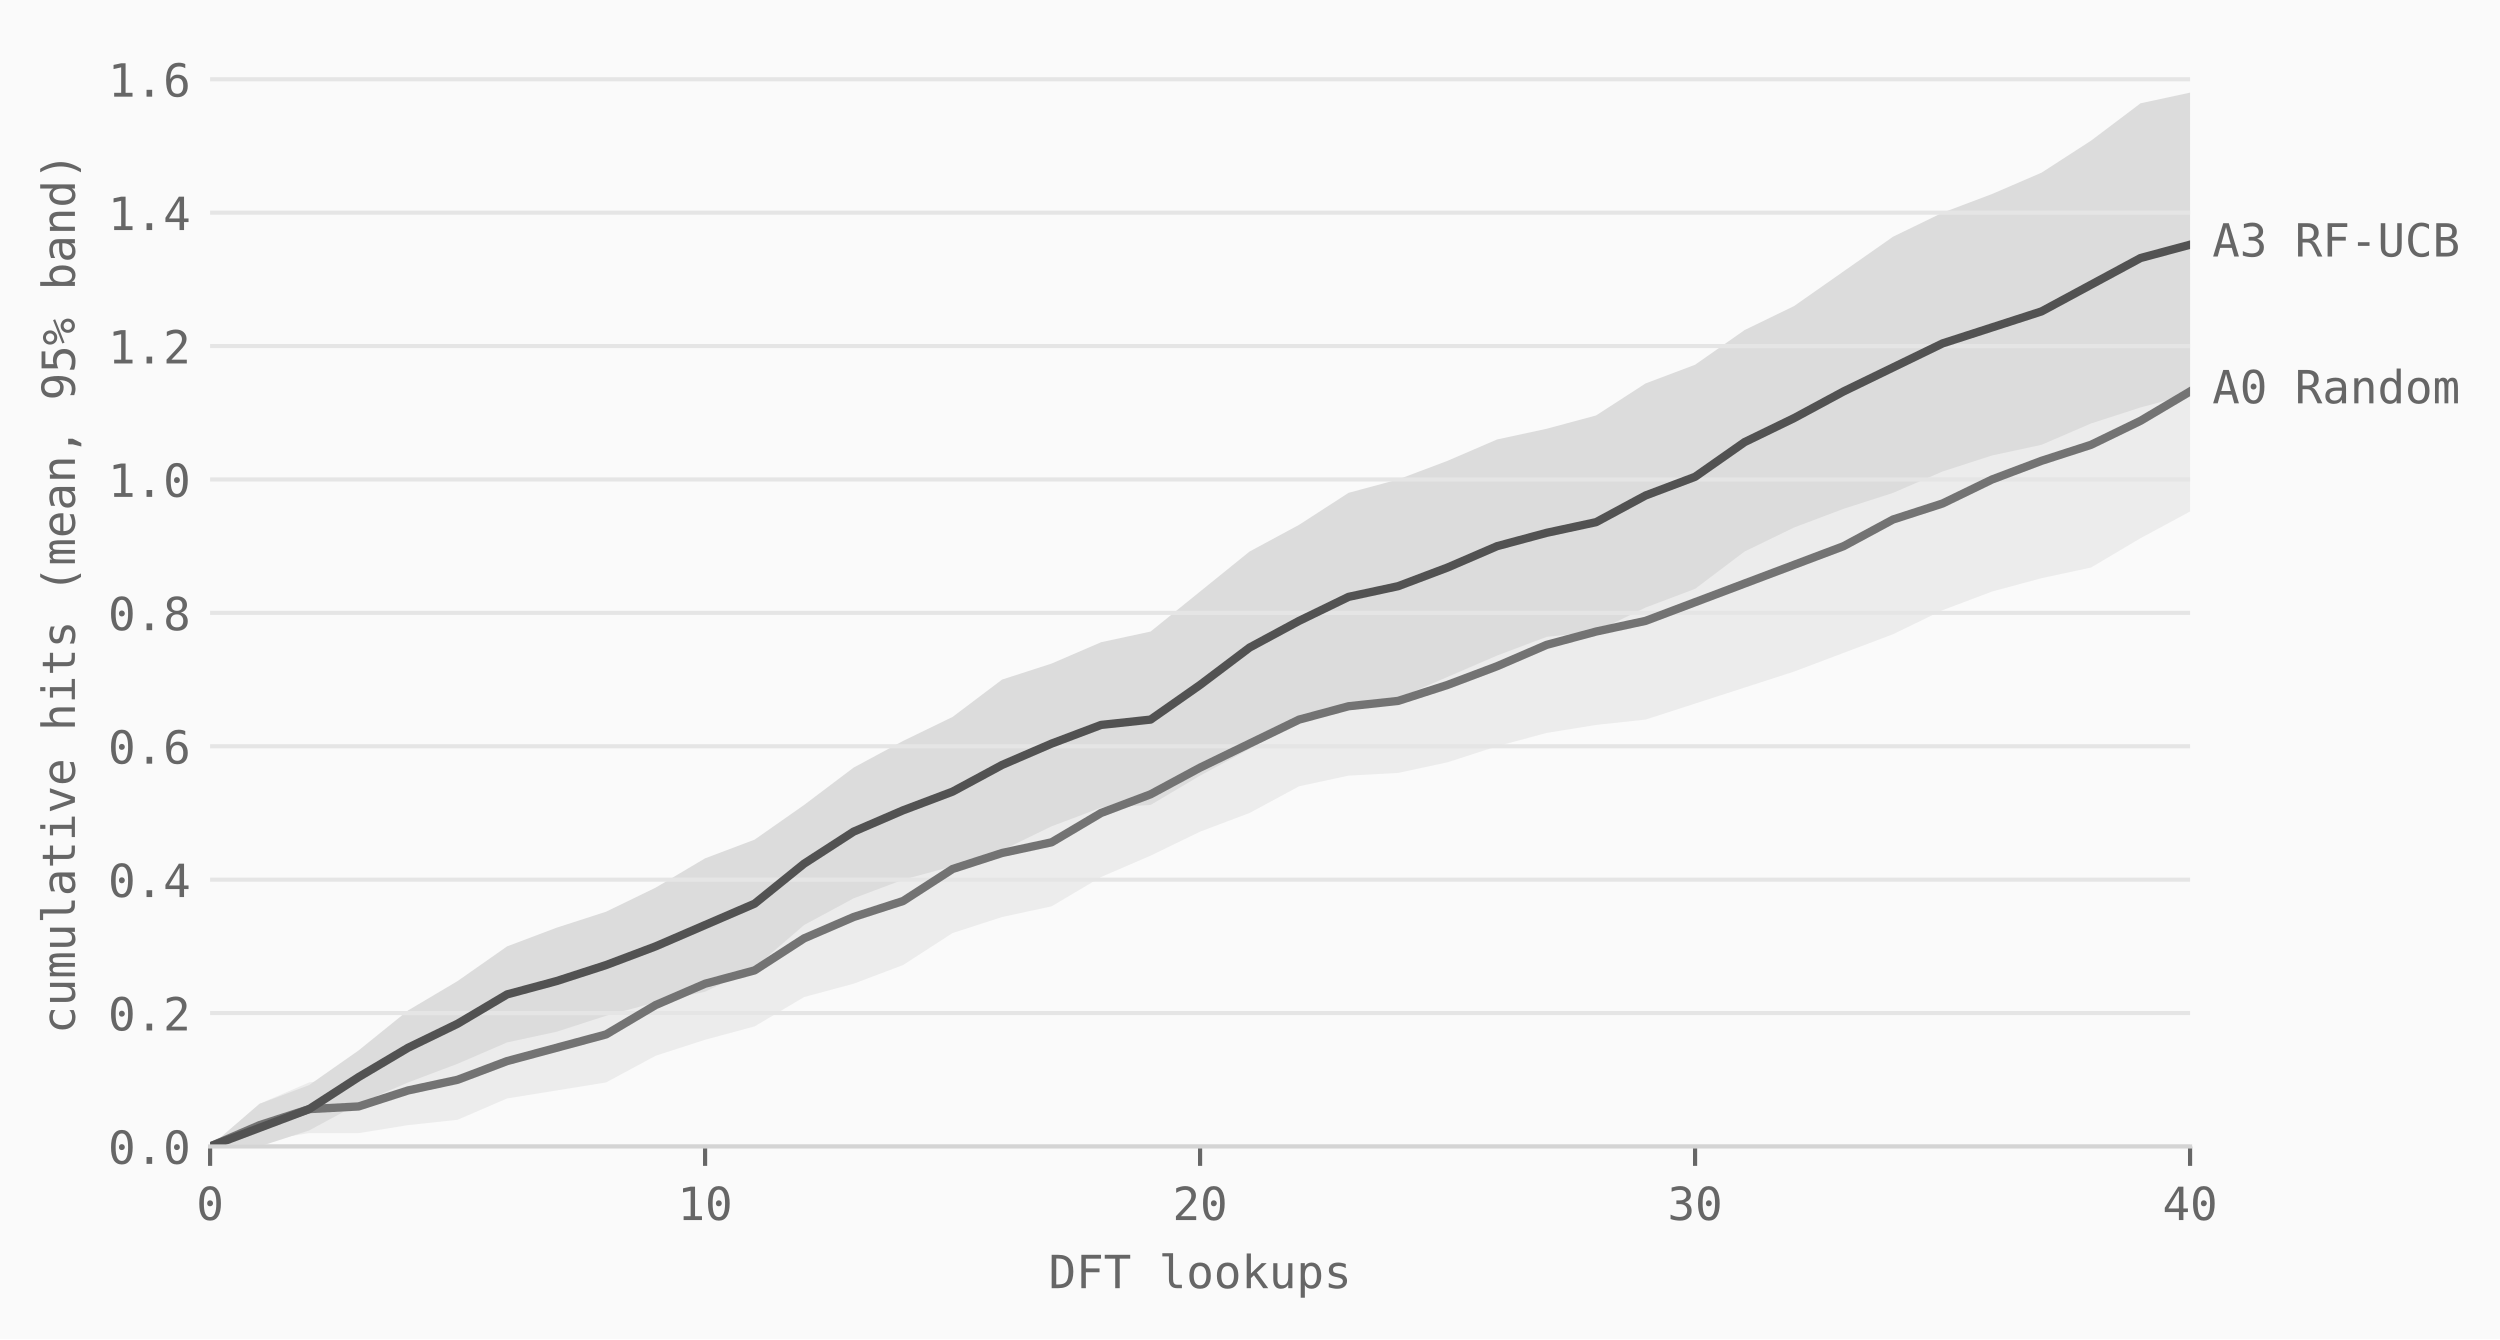
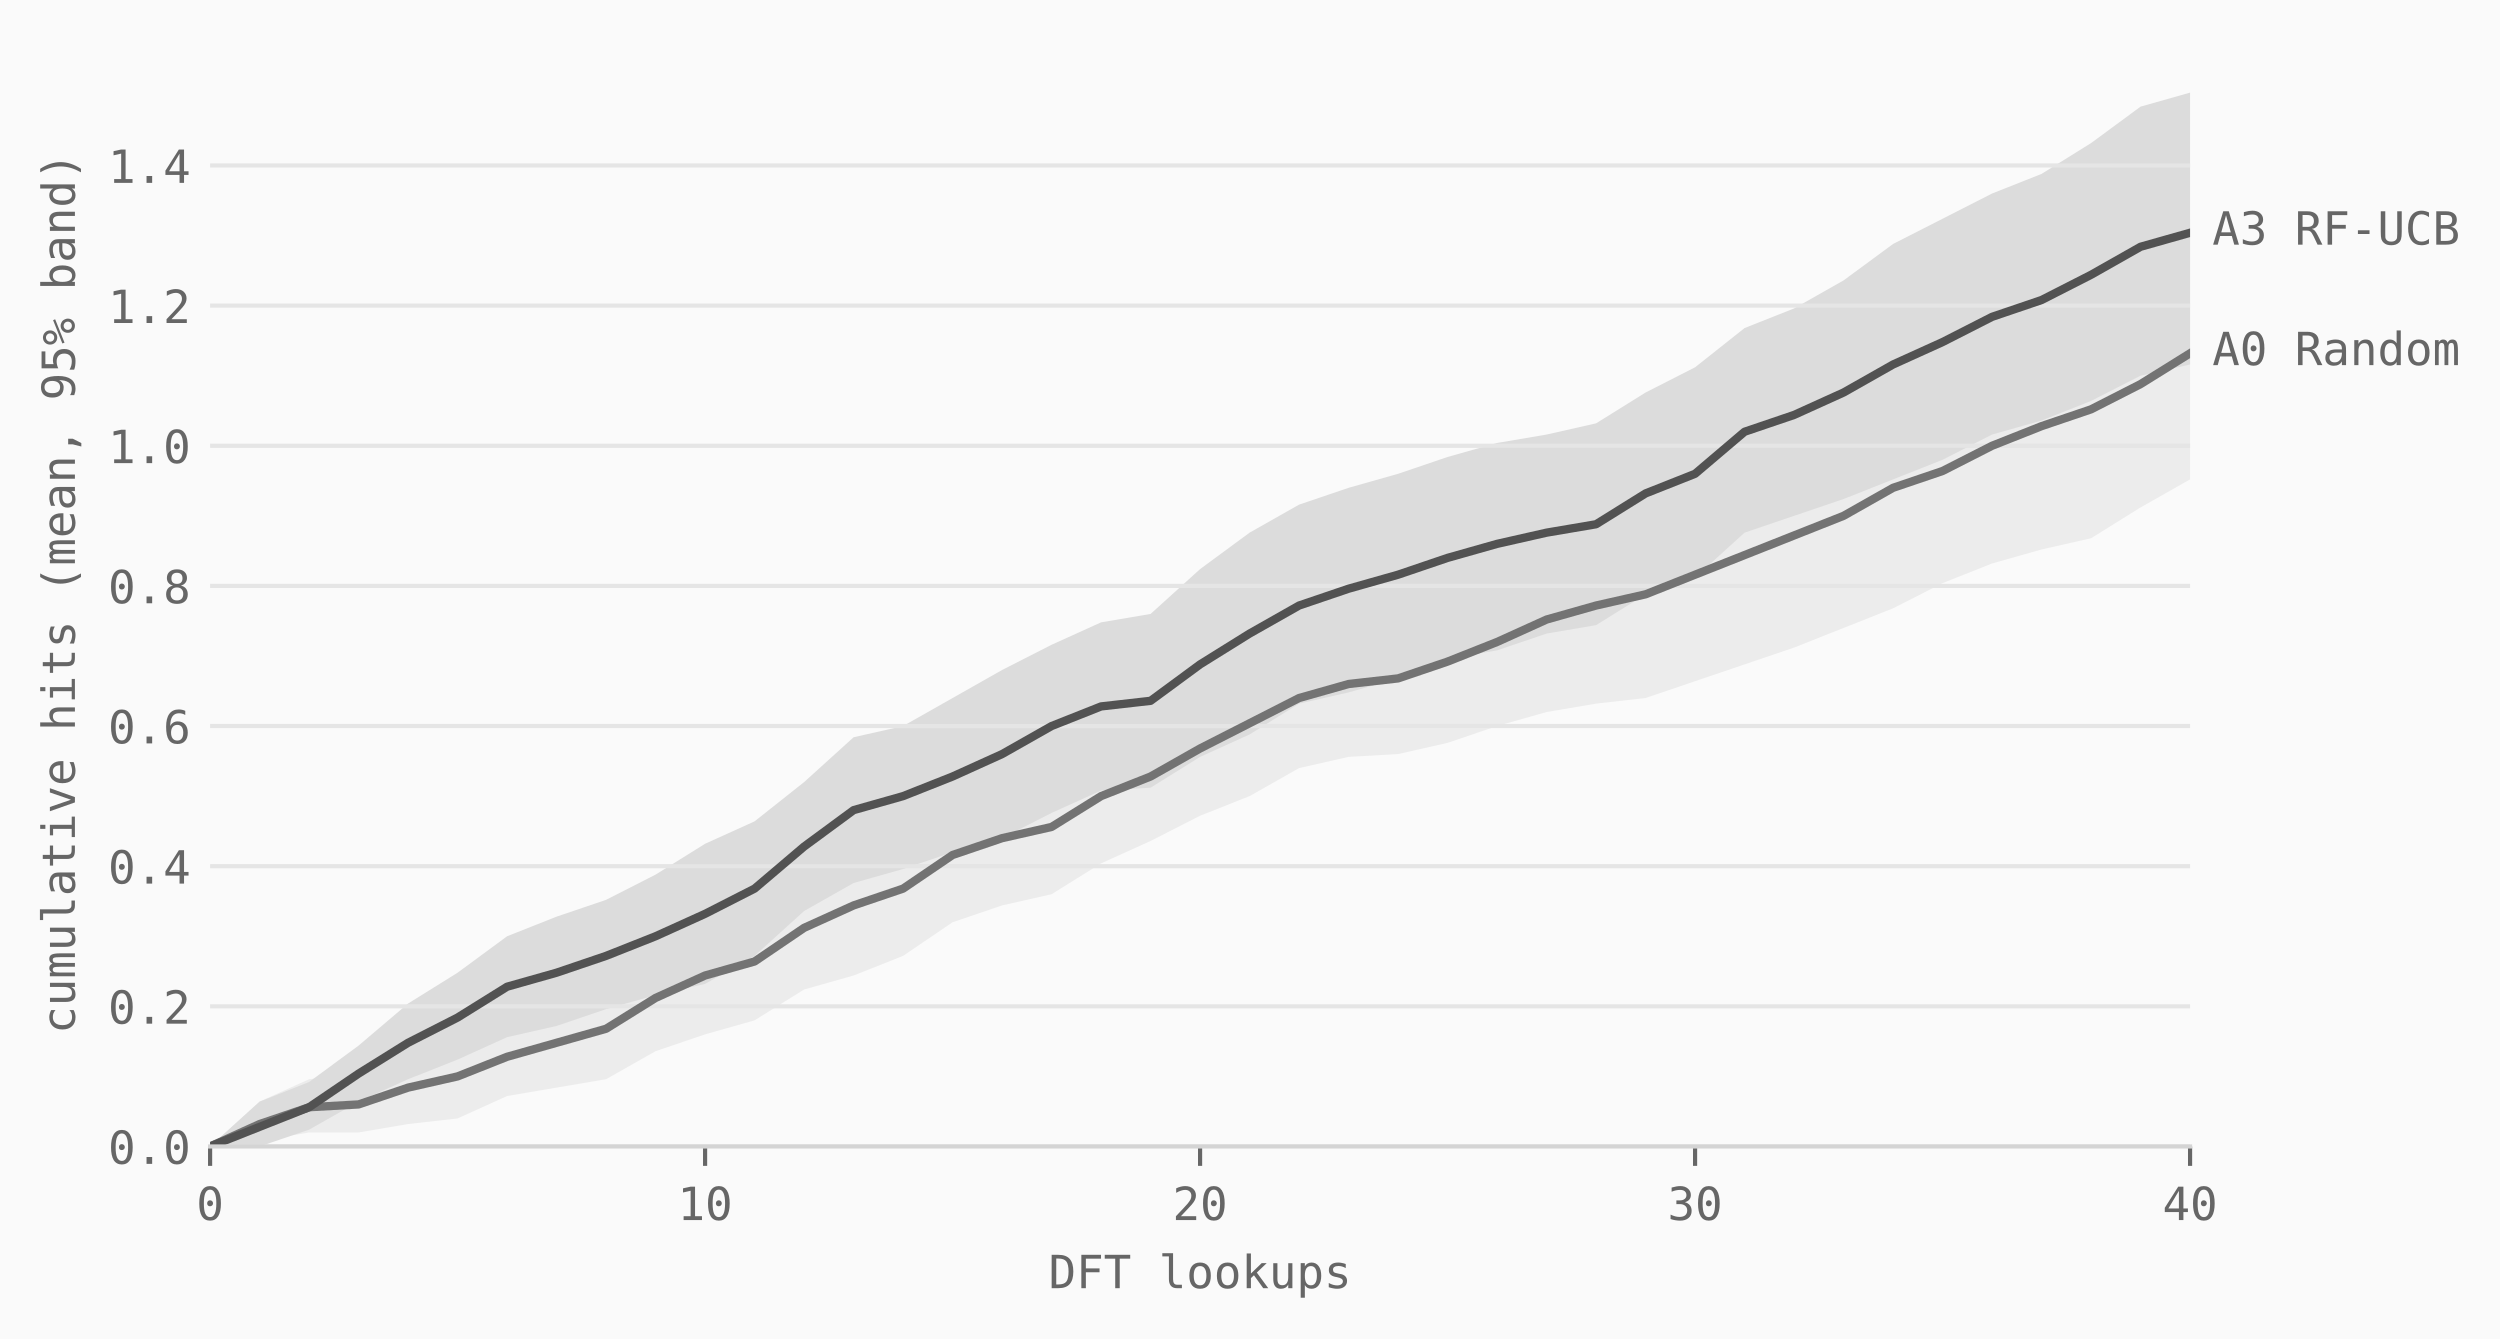
<svg xmlns="http://www.w3.org/2000/svg" xmlns:xlink="http://www.w3.org/1999/xlink" width="450.916pt" height="241.528pt" viewBox="0 0 450.916 241.528" version="1.1">
  <defs>
    <style type="text/css">*{stroke-linejoin: round; stroke-linecap: butt}</style>
  </defs>
  <g id="figure_1">
    <g id="patch_1">
      <path d="M 0 241.528  L 450.916 241.528  L 450.916 0  L 0 0  z " style="fill: #fafafa" />
    </g>
    <g id="axes_1">
      <g id="patch_2">
        <path d="M 37.895 206.784  L 395.015 206.784  L 395.015 7.2  L 37.895 7.2  L 37.895 206.784  z " style="fill: none" />
      </g>
      <g id="FillBetweenPolyCollection_1">
        <defs>
-           <path id="m1e85ffa074" d="M 37.895 -34.744  L 37.895 -34.744  L 46.823 -35.707  L 55.751 -37.151  L 64.679 -37.151  L 73.607 -38.594  L 82.535 -39.557  L 91.463 -43.406  L 100.391 -44.85  L 109.319 -46.294  L 118.247 -51.106  L 127.175 -53.993  L 136.103 -56.399  L 145.031 -61.693  L 153.959 -64.099  L 162.887 -67.467  L 171.815 -73.242  L 180.743 -76.129  L 189.671 -78.054  L 198.599 -83.347  L 207.527 -87.197  L 216.455 -91.528  L 225.383 -94.896  L 234.311 -99.709  L 243.239 -101.633  L 252.167 -102.115  L 261.095 -104.039  L 270.023 -106.927  L 278.951 -109.333  L 287.879 -110.776  L 296.807 -111.739  L 305.735 -114.626  L 314.663 -117.513  L 323.591 -120.401  L 332.519 -123.769  L 341.447 -127.138  L 350.375 -131.469  L 359.303 -134.837  L 368.231 -137.243  L 377.159 -139.168  L 386.087 -144.462  L 395.015 -149.274  L 395.015 -194.027  L 395.015 -194.027  L 386.087 -187.771  L 377.159 -184.402  L 368.231 -181.515  L 359.303 -176.703  L 350.375 -171.41  L 341.447 -170.447  L 332.519 -163.71  L 323.591 -161.304  L 314.663 -156.973  L 305.735 -153.123  L 296.807 -148.792  L 287.879 -145.424  L 278.951 -142.055  L 270.023 -136.281  L 261.095 -132.912  L 252.167 -129.063  L 243.239 -127.619  L 234.311 -124.732  L 225.383 -120.401  L 216.455 -115.107  L 207.527 -109.814  L 198.599 -106.446  L 189.671 -101.152  L 180.743 -99.709  L 171.815 -96.34  L 162.887 -90.565  L 153.959 -88.641  L 145.031 -83.347  L 136.103 -77.091  L 127.175 -74.685  L 118.247 -69.873  L 109.319 -64.099  L 100.391 -60.73  L 91.463 -57.362  L 82.535 -53.512  L 73.607 -51.587  L 64.679 -47.256  L 55.751 -46.294  L 46.823 -42.444  L 37.895 -34.744  z " />
+           <path id="m60f92e7e25" d="M 37.895 -34.744  L 37.895 -34.744  L 46.823 -35.756  L 55.751 -37.272  L 64.679 -37.272  L 73.607 -38.789  L 82.535 -39.8  L 91.463 -43.844  L 100.391 -45.361  L 109.319 -46.877  L 118.247 -51.933  L 127.175 -54.966  L 136.103 -57.493  L 145.031 -63.054  L 153.959 -65.582  L 162.887 -69.121  L 171.815 -75.187  L 180.743 -78.22  L 189.671 -80.242  L 198.599 -85.803  L 207.527 -89.847  L 216.455 -94.397  L 225.383 -97.936  L 234.311 -102.991  L 243.239 -105.013  L 252.167 -105.519  L 261.095 -107.541  L 270.023 -110.574  L 278.951 -113.102  L 287.879 -114.619  L 296.807 -115.63  L 305.735 -118.663  L 314.663 -121.696  L 323.591 -124.729  L 332.519 -128.268  L 341.447 -131.807  L 350.375 -136.356  L 359.303 -139.895  L 368.231 -142.423  L 377.159 -144.445  L 386.087 -150.006  L 395.015 -155.061  L 395.015 -202.076  L 395.015 -202.076  L 386.087 -195.504  L 377.159 -191.965  L 368.231 -188.932  L 359.303 -183.876  L 350.375 -178.316  L 341.447 -177.304  L 332.519 -170.227  L 323.591 -167.699  L 314.663 -163.15  L 305.735 -159.105  L 296.807 -154.556  L 287.879 -151.017  L 278.951 -147.478  L 270.023 -141.412  L 261.095 -137.873  L 252.167 -133.829  L 243.239 -132.312  L 234.311 -129.279  L 225.383 -124.729  L 216.455 -119.168  L 207.527 -113.607  L 198.599 -110.069  L 189.671 -104.508  L 180.743 -102.991  L 171.815 -99.453  L 162.887 -93.386  L 153.959 -91.364  L 145.031 -85.803  L 136.103 -79.231  L 127.175 -76.704  L 118.247 -71.648  L 109.319 -65.582  L 100.391 -62.043  L 91.463 -58.504  L 82.535 -54.46  L 73.607 -52.438  L 64.679 -47.888  L 55.751 -46.877  L 46.823 -42.833  L 37.895 -34.744  z " />
        </defs>
-         <g clip-path="url(#p45d8274816)">
-           <use xlink:href="#m1e85ffa074" x="0" y="241.528" style="fill: #ececec" />
+         <g clip-path="url(#pcbf6c40e42)">
+           <use xlink:href="#m60f92e7e25" x="0" y="241.528" style="fill: #ececec" />
        </g>
      </g>
      <g id="FillBetweenPolyCollection_2">
        <defs>
-           <path id="md0726dbcf0" d="M 37.895 -34.744  L 37.895 -34.744  L 46.823 -34.744  L 55.751 -37.632  L 64.679 -42.444  L 73.607 -46.294  L 82.535 -49.662  L 91.463 -53.512  L 100.391 -55.437  L 109.319 -58.324  L 118.247 -60.73  L 127.175 -62.655  L 136.103 -66.986  L 145.031 -74.685  L 153.959 -79.497  L 162.887 -82.866  L 171.815 -85.272  L 180.743 -88.159  L 189.671 -92.49  L 198.599 -95.859  L 207.527 -96.34  L 216.455 -101.633  L 225.383 -106.446  L 234.311 -111.739  L 243.239 -114.145  L 252.167 -115.589  L 261.095 -119.438  L 270.023 -123.288  L 278.951 -126.657  L 287.879 -127.619  L 296.807 -131.95  L 305.735 -135.318  L 314.663 -142.055  L 323.591 -146.386  L 332.519 -149.755  L 341.447 -152.63  L 350.375 -156.492  L 359.303 -159.379  L 368.231 -161.304  L 377.159 -165.154  L 386.087 -168.041  L 395.015 -170.447  L 395.015 -224.824  L 395.015 -224.824  L 386.087 -222.9  L 377.159 -216.163  L 368.231 -210.388  L 359.303 -206.538  L 350.375 -203.17  L 341.447 -198.839  L 332.519 -192.583  L 323.591 -186.327  L 314.663 -181.996  L 305.735 -175.741  L 296.807 -172.372  L 287.879 -166.597  L 278.951 -164.191  L 270.023 -162.266  L 261.095 -158.417  L 252.167 -155.048  L 243.239 -152.642  L 234.311 -146.868  L 225.383 -142.055  L 216.455 -134.837  L 207.527 -127.619  L 198.599 -125.694  L 189.671 -121.844  L 180.743 -118.957  L 171.815 -112.22  L 162.887 -107.889  L 153.959 -103.077  L 145.031 -96.34  L 136.103 -90.084  L 127.175 -86.716  L 118.247 -81.422  L 109.319 -77.091  L 100.391 -74.204  L 91.463 -70.836  L 82.535 -64.58  L 73.607 -59.286  L 64.679 -52.068  L 55.751 -45.812  L 46.823 -42.444  L 37.895 -34.744  z " />
+           <path id="m0677b99362" d="M 37.895 -34.744  L 37.895 -34.744  L 46.823 -34.744  L 55.751 -37.778  L 64.679 -42.833  L 73.607 -46.877  L 82.535 -50.416  L 91.463 -54.46  L 100.391 -56.482  L 109.319 -59.516  L 118.247 -62.043  L 127.175 -64.065  L 136.103 -69.121  L 145.031 -77.209  L 153.959 -82.264  L 162.887 -84.792  L 171.815 -87.825  L 180.743 -90.353  L 189.671 -94.903  L 198.599 -98.947  L 207.527 -99.453  L 216.455 -105.013  L 225.383 -109.058  L 234.311 -114.619  L 243.239 -116.641  L 252.167 -119.168  L 261.095 -122.707  L 270.023 -124.224  L 278.951 -127.257  L 287.879 -128.773  L 296.807 -134.334  L 305.735 -137.355  L 314.663 -145.456  L 323.591 -148.489  L 332.519 -151.522  L 341.447 -155.061  L 350.375 -158.6  L 359.303 -163.15  L 368.231 -165.677  L 377.159 -169.216  L 386.087 -173.766  L 395.015 -175.788  L 395.015 -224.824  L 395.015 -224.824  L 386.087 -222.297  L 377.159 -215.725  L 368.231 -210.164  L 359.303 -206.625  L 350.375 -202.076  L 341.447 -197.526  L 332.519 -190.954  L 323.591 -185.899  L 314.663 -182.36  L 305.735 -175.282  L 296.807 -170.733  L 287.879 -165.172  L 278.951 -163.15  L 270.023 -161.633  L 261.095 -159.105  L 252.167 -156.072  L 243.239 -153.544  L 234.311 -150.511  L 225.383 -145.456  L 216.455 -138.884  L 207.527 -130.796  L 198.599 -129.279  L 189.671 -125.235  L 180.743 -120.685  L 171.815 -115.63  L 162.887 -110.574  L 153.959 -108.552  L 145.031 -100.464  L 136.103 -93.386  L 127.175 -89.342  L 118.247 -83.781  L 109.319 -79.231  L 100.391 -76.198  L 91.463 -72.659  L 82.535 -66.087  L 73.607 -60.527  L 64.679 -52.944  L 55.751 -46.372  L 46.823 -42.833  L 37.895 -34.744  z " />
        </defs>
-         <g clip-path="url(#p45d8274816)">
-           <use xlink:href="#md0726dbcf0" x="0" y="241.528" style="fill: #dcdcdc" />
+         <g clip-path="url(#pcbf6c40e42)">
+           <use xlink:href="#m0677b99362" x="0" y="241.528" style="fill: #dcdcdc" />
        </g>
      </g>
      <g id="matplotlib.axis_1">
        <g id="xtick_1">
          <g id="line2d_1">
            <defs>
-               <path id="mbdccf37dd2" d="M 0 0  L 0 3.5  " style="stroke: #666666; stroke-width: 0.75" />
+               <path id="m71b78a1476" d="M 0 0  L 0 3.5  " style="stroke: #666666; stroke-width: 0.75" />
            </defs>
            <g>
-               <use xlink:href="#mbdccf37dd2" x="37.895" y="206.784" style="fill: #666666; stroke: #666666; stroke-width: 0.75" />
+               <use xlink:href="#m71b78a1476" x="37.895" y="206.784" style="fill: #666666; stroke: #666666; stroke-width: 0.75" />
            </g>
          </g>
          <g id="text_1">
            <text style="font-size: 8.25px; font-family: 'DejaVu Sans Mono'; text-anchor: middle; fill: #666666" x="37.895" y="220.052" transform="rotate(-0 37.89475 220.0521)">0</text>
          </g>
        </g>
        <g id="xtick_2">
          <g id="line2d_2">
            <g>
-               <use xlink:href="#mbdccf37dd2" x="127.175" y="206.784" style="fill: #666666; stroke: #666666; stroke-width: 0.75" />
+               <use xlink:href="#m71b78a1476" x="127.175" y="206.784" style="fill: #666666; stroke: #666666; stroke-width: 0.75" />
            </g>
          </g>
          <g id="text_2">
            <text style="font-size: 8.25px; font-family: 'DejaVu Sans Mono'; text-anchor: middle; fill: #666666" x="127.175" y="220.052" transform="rotate(-0 127.1747 220.0521)">10</text>
          </g>
        </g>
        <g id="xtick_3">
          <g id="line2d_3">
            <g>
-               <use xlink:href="#mbdccf37dd2" x="216.455" y="206.784" style="fill: #666666; stroke: #666666; stroke-width: 0.75" />
+               <use xlink:href="#m71b78a1476" x="216.455" y="206.784" style="fill: #666666; stroke: #666666; stroke-width: 0.75" />
            </g>
          </g>
          <g id="text_3">
            <text style="font-size: 8.25px; font-family: 'DejaVu Sans Mono'; text-anchor: middle; fill: #666666" x="216.455" y="220.052" transform="rotate(-0 216.4547 220.0521)">20</text>
          </g>
        </g>
        <g id="xtick_4">
          <g id="line2d_4">
            <g>
-               <use xlink:href="#mbdccf37dd2" x="305.735" y="206.784" style="fill: #666666; stroke: #666666; stroke-width: 0.75" />
+               <use xlink:href="#m71b78a1476" x="305.735" y="206.784" style="fill: #666666; stroke: #666666; stroke-width: 0.75" />
            </g>
          </g>
          <g id="text_4">
            <text style="font-size: 8.25px; font-family: 'DejaVu Sans Mono'; text-anchor: middle; fill: #666666" x="305.735" y="220.052" transform="rotate(-0 305.7347 220.0521)">30</text>
          </g>
        </g>
        <g id="xtick_5">
          <g id="line2d_5">
            <g>
-               <use xlink:href="#mbdccf37dd2" x="395.015" y="206.784" style="fill: #666666; stroke: #666666; stroke-width: 0.75" />
+               <use xlink:href="#m71b78a1476" x="395.015" y="206.784" style="fill: #666666; stroke: #666666; stroke-width: 0.75" />
            </g>
          </g>
          <g id="text_5">
            <text style="font-size: 8.25px; font-family: 'DejaVu Sans Mono'; text-anchor: middle; fill: #666666" x="395.015" y="220.052" transform="rotate(-0 395.0147 220.0521)">40</text>
          </g>
        </g>
        <g id="text_6">
          <text style="font-size: 8.25px; font-family: 'DejaVu Sans Mono'; text-anchor: middle; fill: #666666" x="216.455" y="232.347" transform="rotate(-0 216.4547 232.3465)">DFT lookups</text>
        </g>
      </g>
      <g id="matplotlib.axis_2">
        <g id="ytick_1">
          <g id="line2d_6">
-             <path d="M 37.895 206.784  L 395.015 206.784  " clip-path="url(#p45d8274816)" style="fill: none; stroke: #e5e5e5; stroke-width: 0.75; stroke-linecap: square" />
+             <path d="M 37.895 206.784  L 395.015 206.784  " clip-path="url(#pcbf6c40e42)" style="fill: none; stroke: #e5e5e5; stroke-width: 0.75; stroke-linecap: square" />
          </g>
          <g id="line2d_7" />
          <g id="text_7">
            <text style="font-size: 8.25px; font-family: 'DejaVu Sans Mono'; text-anchor: end; fill: #666666" x="34.395" y="209.918" transform="rotate(-0 34.39475 209.918)">0.0</text>
          </g>
        </g>
        <g id="ytick_2">
          <g id="line2d_8">
-             <path d="M 37.895 182.723  L 395.015 182.723  " clip-path="url(#p45d8274816)" style="fill: none; stroke: #e5e5e5; stroke-width: 0.75; stroke-linecap: square" />
+             <path d="M 37.895 181.507  L 395.015 181.507  " clip-path="url(#pcbf6c40e42)" style="fill: none; stroke: #e5e5e5; stroke-width: 0.75; stroke-linecap: square" />
          </g>
          <g id="line2d_9" />
          <g id="text_8">
-             <text style="font-size: 8.25px; font-family: 'DejaVu Sans Mono'; text-anchor: end; fill: #666666" x="34.395" y="185.857" transform="rotate(-0 34.39475 185.8573)">0.2</text>
+             <text style="font-size: 8.25px; font-family: 'DejaVu Sans Mono'; text-anchor: end; fill: #666666" x="34.395" y="184.641" transform="rotate(-0 34.39475 184.6414)">0.2</text>
          </g>
        </g>
        <g id="ytick_3">
          <g id="line2d_10">
-             <path d="M 37.895 158.662  L 395.015 158.662  " clip-path="url(#p45d8274816)" style="fill: none; stroke: #e5e5e5; stroke-width: 0.75; stroke-linecap: square" />
+             <path d="M 37.895 156.231  L 395.015 156.231  " clip-path="url(#pcbf6c40e42)" style="fill: none; stroke: #e5e5e5; stroke-width: 0.75; stroke-linecap: square" />
          </g>
          <g id="line2d_11" />
          <g id="text_9">
-             <text style="font-size: 8.25px; font-family: 'DejaVu Sans Mono'; text-anchor: end; fill: #666666" x="34.395" y="161.797" transform="rotate(-0 34.39475 161.7965)">0.4</text>
+             <text style="font-size: 8.25px; font-family: 'DejaVu Sans Mono'; text-anchor: end; fill: #666666" x="34.395" y="159.365" transform="rotate(-0 34.39475 159.3648)">0.4</text>
          </g>
        </g>
        <g id="ytick_4">
          <g id="line2d_12">
-             <path d="M 37.895 134.602  L 395.015 134.602  " clip-path="url(#p45d8274816)" style="fill: none; stroke: #e5e5e5; stroke-width: 0.75; stroke-linecap: square" />
+             <path d="M 37.895 130.954  L 395.015 130.954  " clip-path="url(#pcbf6c40e42)" style="fill: none; stroke: #e5e5e5; stroke-width: 0.75; stroke-linecap: square" />
          </g>
          <g id="line2d_13" />
          <g id="text_10">
-             <text style="font-size: 8.25px; font-family: 'DejaVu Sans Mono'; text-anchor: end; fill: #666666" x="34.395" y="137.736" transform="rotate(-0 34.39475 137.7358)">0.6</text>
+             <text style="font-size: 8.25px; font-family: 'DejaVu Sans Mono'; text-anchor: end; fill: #666666" x="34.395" y="134.088" transform="rotate(-0 34.39475 134.0882)">0.6</text>
          </g>
        </g>
        <g id="ytick_5">
          <g id="line2d_14">
-             <path d="M 37.895 110.541  L 395.015 110.541  " clip-path="url(#p45d8274816)" style="fill: none; stroke: #e5e5e5; stroke-width: 0.75; stroke-linecap: square" />
+             <path d="M 37.895 105.678  L 395.015 105.678  " clip-path="url(#pcbf6c40e42)" style="fill: none; stroke: #e5e5e5; stroke-width: 0.75; stroke-linecap: square" />
          </g>
          <g id="line2d_15" />
          <g id="text_11">
-             <text style="font-size: 8.25px; font-family: 'DejaVu Sans Mono'; text-anchor: end; fill: #666666" x="34.395" y="113.675" transform="rotate(-0 34.39475 113.675)">0.8</text>
+             <text style="font-size: 8.25px; font-family: 'DejaVu Sans Mono'; text-anchor: end; fill: #666666" x="34.395" y="108.812" transform="rotate(-0 34.39475 108.8117)">0.8</text>
          </g>
        </g>
        <g id="ytick_6">
          <g id="line2d_16">
-             <path d="M 37.895 86.48  L 395.015 86.48  " clip-path="url(#p45d8274816)" style="fill: none; stroke: #e5e5e5; stroke-width: 0.75; stroke-linecap: square" />
+             <path d="M 37.895 80.401  L 395.015 80.401  " clip-path="url(#pcbf6c40e42)" style="fill: none; stroke: #e5e5e5; stroke-width: 0.75; stroke-linecap: square" />
          </g>
          <g id="line2d_17" />
          <g id="text_12">
-             <text style="font-size: 8.25px; font-family: 'DejaVu Sans Mono'; text-anchor: end; fill: #666666" x="34.395" y="89.614" transform="rotate(-0 34.39475 89.61424)">1.0</text>
+             <text style="font-size: 8.25px; font-family: 'DejaVu Sans Mono'; text-anchor: end; fill: #666666" x="34.395" y="83.535" transform="rotate(-0 34.39475 83.53505)">1.0</text>
          </g>
        </g>
        <g id="ytick_7">
          <g id="line2d_18">
-             <path d="M 37.895 62.419  L 395.015 62.419  " clip-path="url(#p45d8274816)" style="fill: none; stroke: #e5e5e5; stroke-width: 0.75; stroke-linecap: square" />
+             <path d="M 37.895 55.124  L 395.015 55.124  " clip-path="url(#pcbf6c40e42)" style="fill: none; stroke: #e5e5e5; stroke-width: 0.75; stroke-linecap: square" />
          </g>
          <g id="line2d_19" />
          <g id="text_13">
-             <text style="font-size: 8.25px; font-family: 'DejaVu Sans Mono'; text-anchor: end; fill: #666666" x="34.395" y="65.553" transform="rotate(-0 34.39475 65.55348)">1.2</text>
+             <text style="font-size: 8.25px; font-family: 'DejaVu Sans Mono'; text-anchor: end; fill: #666666" x="34.395" y="58.258" transform="rotate(-0 34.39475 58.25846)">1.2</text>
          </g>
        </g>
        <g id="ytick_8">
          <g id="line2d_20">
-             <path d="M 37.895 38.359  L 395.015 38.359  " clip-path="url(#p45d8274816)" style="fill: none; stroke: #e5e5e5; stroke-width: 0.75; stroke-linecap: square" />
+             <path d="M 37.895 29.848  L 395.015 29.848  " clip-path="url(#pcbf6c40e42)" style="fill: none; stroke: #e5e5e5; stroke-width: 0.75; stroke-linecap: square" />
          </g>
          <g id="line2d_21" />
          <g id="text_14">
-             <text style="font-size: 8.25px; font-family: 'DejaVu Sans Mono'; text-anchor: end; fill: #666666" x="34.395" y="41.493" transform="rotate(-0 34.39475 41.49272)">1.4</text>
+             <text style="font-size: 8.25px; font-family: 'DejaVu Sans Mono'; text-anchor: end; fill: #666666" x="34.395" y="32.982" transform="rotate(-0 34.39475 32.98186)">1.4</text>
          </g>
        </g>
-         <g id="ytick_9">
-           <g id="line2d_22">
-             <path d="M 37.895 14.298  L 395.015 14.298  " clip-path="url(#p45d8274816)" style="fill: none; stroke: #e5e5e5; stroke-width: 0.75; stroke-linecap: square" />
-           </g>
-           <g id="line2d_23" />
-           <g id="text_15">
-             <text style="font-size: 8.25px; font-family: 'DejaVu Sans Mono'; text-anchor: end; fill: #666666" x="34.395" y="17.432" transform="rotate(-0 34.39475 17.43196)">1.6</text>
-           </g>
-         </g>
-         <g id="text_16">
+         <g id="text_15">
          <text style="font-size: 8.25px; font-family: 'DejaVu Sans Mono'; text-anchor: middle; fill: #666666" x="13.513" y="106.992" transform="rotate(-90 13.51254 106.992)">cumulative hits (mean, 95% band)</text>
        </g>
      </g>
-       <g id="line2d_24">
-         <path d="M 37.895 206.784  L 46.823 202.934  L 55.751 200.047  L 64.679 199.566  L 73.607 196.678  L 82.535 194.754  L 91.463 191.385  L 100.391 188.979  L 109.319 186.573  L 118.247 181.28  L 127.175 177.43  L 136.103 175.024  L 145.031 169.249  L 153.959 165.399  L 162.887 162.512  L 171.815 156.738  L 180.743 153.85  L 189.671 151.925  L 198.599 146.632  L 207.527 143.264  L 216.455 138.451  L 225.383 134.121  L 234.311 129.79  L 243.239 127.383  L 252.167 126.421  L 261.095 123.534  L 270.023 120.165  L 278.951 116.316  L 287.879 113.909  L 296.807 111.985  L 305.735 108.616  L 314.663 105.248  L 323.591 101.879  L 332.519 98.511  L 341.447 93.698  L 350.375 90.811  L 359.303 86.48  L 368.231 83.112  L 377.159 80.224  L 386.087 75.893  L 395.015 70.6  " clip-path="url(#p45d8274816)" style="fill: none; stroke: #737373; stroke-width: 1.5; stroke-linecap: square" />
+       <g id="line2d_22">
+         <path d="M 37.895 206.784  L 46.823 202.74  L 55.751 199.707  L 64.679 199.201  L 73.607 196.168  L 82.535 194.146  L 91.463 190.607  L 100.391 188.079  L 109.319 185.552  L 118.247 179.991  L 127.175 175.947  L 136.103 173.419  L 145.031 167.353  L 153.959 163.308  L 162.887 160.275  L 171.815 154.209  L 180.743 151.175  L 189.671 149.153  L 198.599 143.593  L 207.527 140.054  L 216.455 134.998  L 225.383 130.449  L 234.311 125.899  L 243.239 123.371  L 252.167 122.36  L 261.095 119.327  L 270.023 115.788  L 278.951 111.744  L 287.879 109.216  L 296.807 107.194  L 305.735 103.655  L 314.663 100.117  L 323.591 96.578  L 332.519 93.039  L 341.447 87.984  L 350.375 84.951  L 359.303 80.401  L 368.231 76.862  L 377.159 73.829  L 386.087 69.279  L 395.015 63.718  " clip-path="url(#pcbf6c40e42)" style="fill: none; stroke: #737373; stroke-width: 1.5; stroke-linecap: square" />
      </g>
-       <g id="line2d_25">
-         <path d="M 37.895 206.784  L 46.823 203.415  L 55.751 200.047  L 64.679 194.272  L 73.607 188.979  L 82.535 184.648  L 91.463 179.355  L 100.391 176.949  L 109.319 174.061  L 118.247 170.693  L 127.175 166.843  L 136.103 162.993  L 145.031 155.775  L 153.959 150.001  L 162.887 146.151  L 171.815 142.782  L 180.743 137.97  L 189.671 134.121  L 198.599 130.752  L 207.527 129.79  L 216.455 123.534  L 225.383 116.797  L 234.311 111.985  L 243.239 107.654  L 252.167 105.729  L 261.095 102.36  L 270.023 98.511  L 278.951 96.105  L 287.879 94.18  L 296.807 89.367  L 305.735 85.999  L 314.663 79.743  L 323.591 75.412  L 332.519 70.6  L 341.447 66.269  L 350.375 61.938  L 359.303 59.051  L 368.231 56.164  L 377.159 51.351  L 386.087 46.539  L 395.015 44.133  " clip-path="url(#p45d8274816)" style="fill: none; stroke: #525252; stroke-width: 1.5; stroke-linecap: square" />
+       <g id="line2d_23">
+         <path d="M 37.895 206.784  L 46.823 203.245  L 55.751 199.707  L 64.679 193.64  L 73.607 188.079  L 82.535 183.53  L 91.463 177.969  L 100.391 175.441  L 109.319 172.408  L 118.247 168.869  L 127.175 164.825  L 136.103 160.275  L 145.031 152.692  L 153.959 146.12  L 162.887 143.593  L 171.815 140.054  L 180.743 136.01  L 189.671 130.954  L 198.599 127.415  L 207.527 126.404  L 216.455 119.833  L 225.383 114.272  L 234.311 109.216  L 243.239 106.183  L 252.167 103.655  L 261.095 100.622  L 270.023 98.095  L 278.951 96.073  L 287.879 94.556  L 296.807 88.995  L 305.735 85.456  L 314.663 77.873  L 323.591 74.84  L 332.519 70.796  L 341.447 65.741  L 350.375 61.696  L 359.303 57.147  L 368.231 54.113  L 377.159 49.564  L 386.087 44.508  L 395.015 41.981  " clip-path="url(#pcbf6c40e42)" style="fill: none; stroke: #525252; stroke-width: 1.5; stroke-linecap: square" />
      </g>
      <g id="patch_3">
        <path d="M 37.895 206.784  L 395.015 206.784  " style="fill: none; stroke: #d4d4d4; stroke-width: 0.75; stroke-linejoin: miter; stroke-linecap: square" />
      </g>
+       <g id="text_16">
+         <text style="font-size: 8.25px; font-family: 'DejaVu Sans Mono'; text-anchor: start; fill: #666666" x="399.015" y="65.862" transform="rotate(-0 399.0147 65.86186)">A0 Random</text>
+       </g>
      <g id="text_17">
-         <text style="font-size: 8.25px; font-family: 'DejaVu Sans Mono'; text-anchor: start; fill: #666666" x="399.015" y="72.743" transform="rotate(-0 399.0147 72.74349)">A0 Random</text>
-       </g>
-       <g id="text_18">
-         <text style="font-size: 8.25px; font-family: 'DejaVu Sans Mono'; text-anchor: start; fill: #666666" x="399.015" y="46.276" transform="rotate(-0 399.0147 46.27633)">A3 RF-UCB</text>
+         <text style="font-size: 8.25px; font-family: 'DejaVu Sans Mono'; text-anchor: start; fill: #666666" x="399.015" y="44.124" transform="rotate(-0 399.0147 44.12366)">A3 RF-UCB</text>
      </g>
    </g>
  </g>
  <defs>
-     <clipPath id="p45d8274816">
+     <clipPath id="pcbf6c40e42">
      <rect x="37.895" y="7.2" width="357.12" height="199.584" />
    </clipPath>
  </defs>
</svg>
